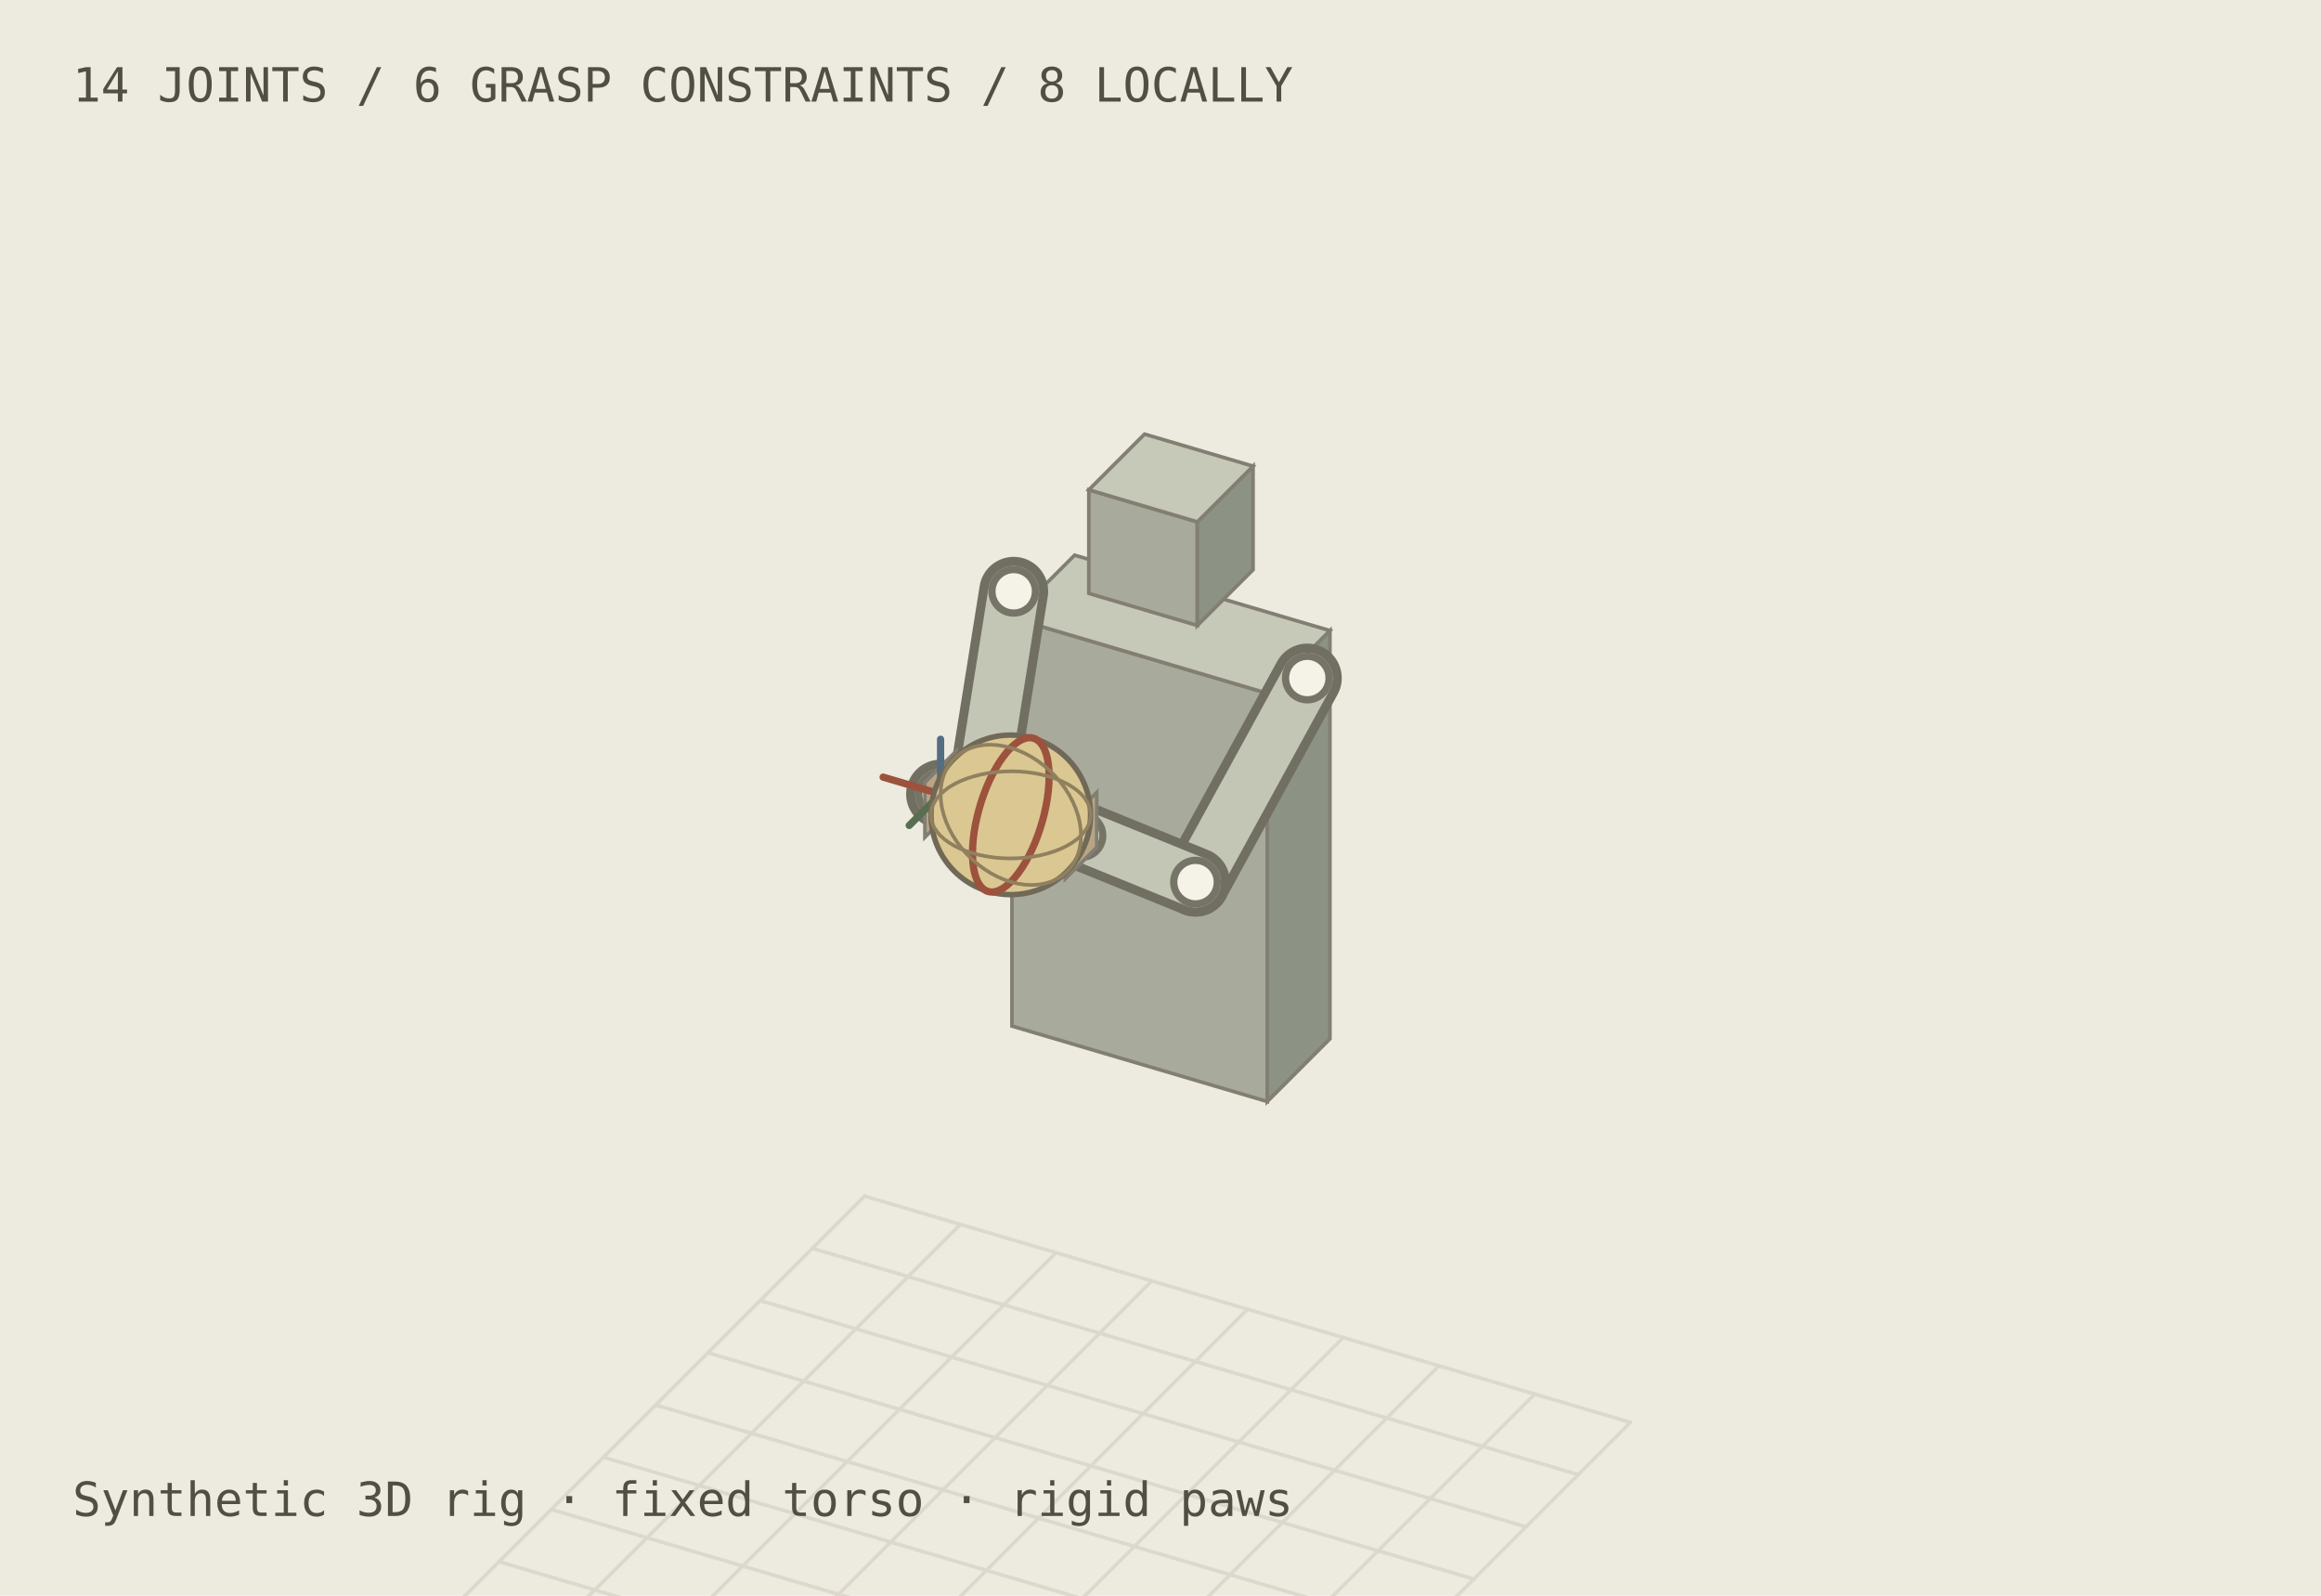
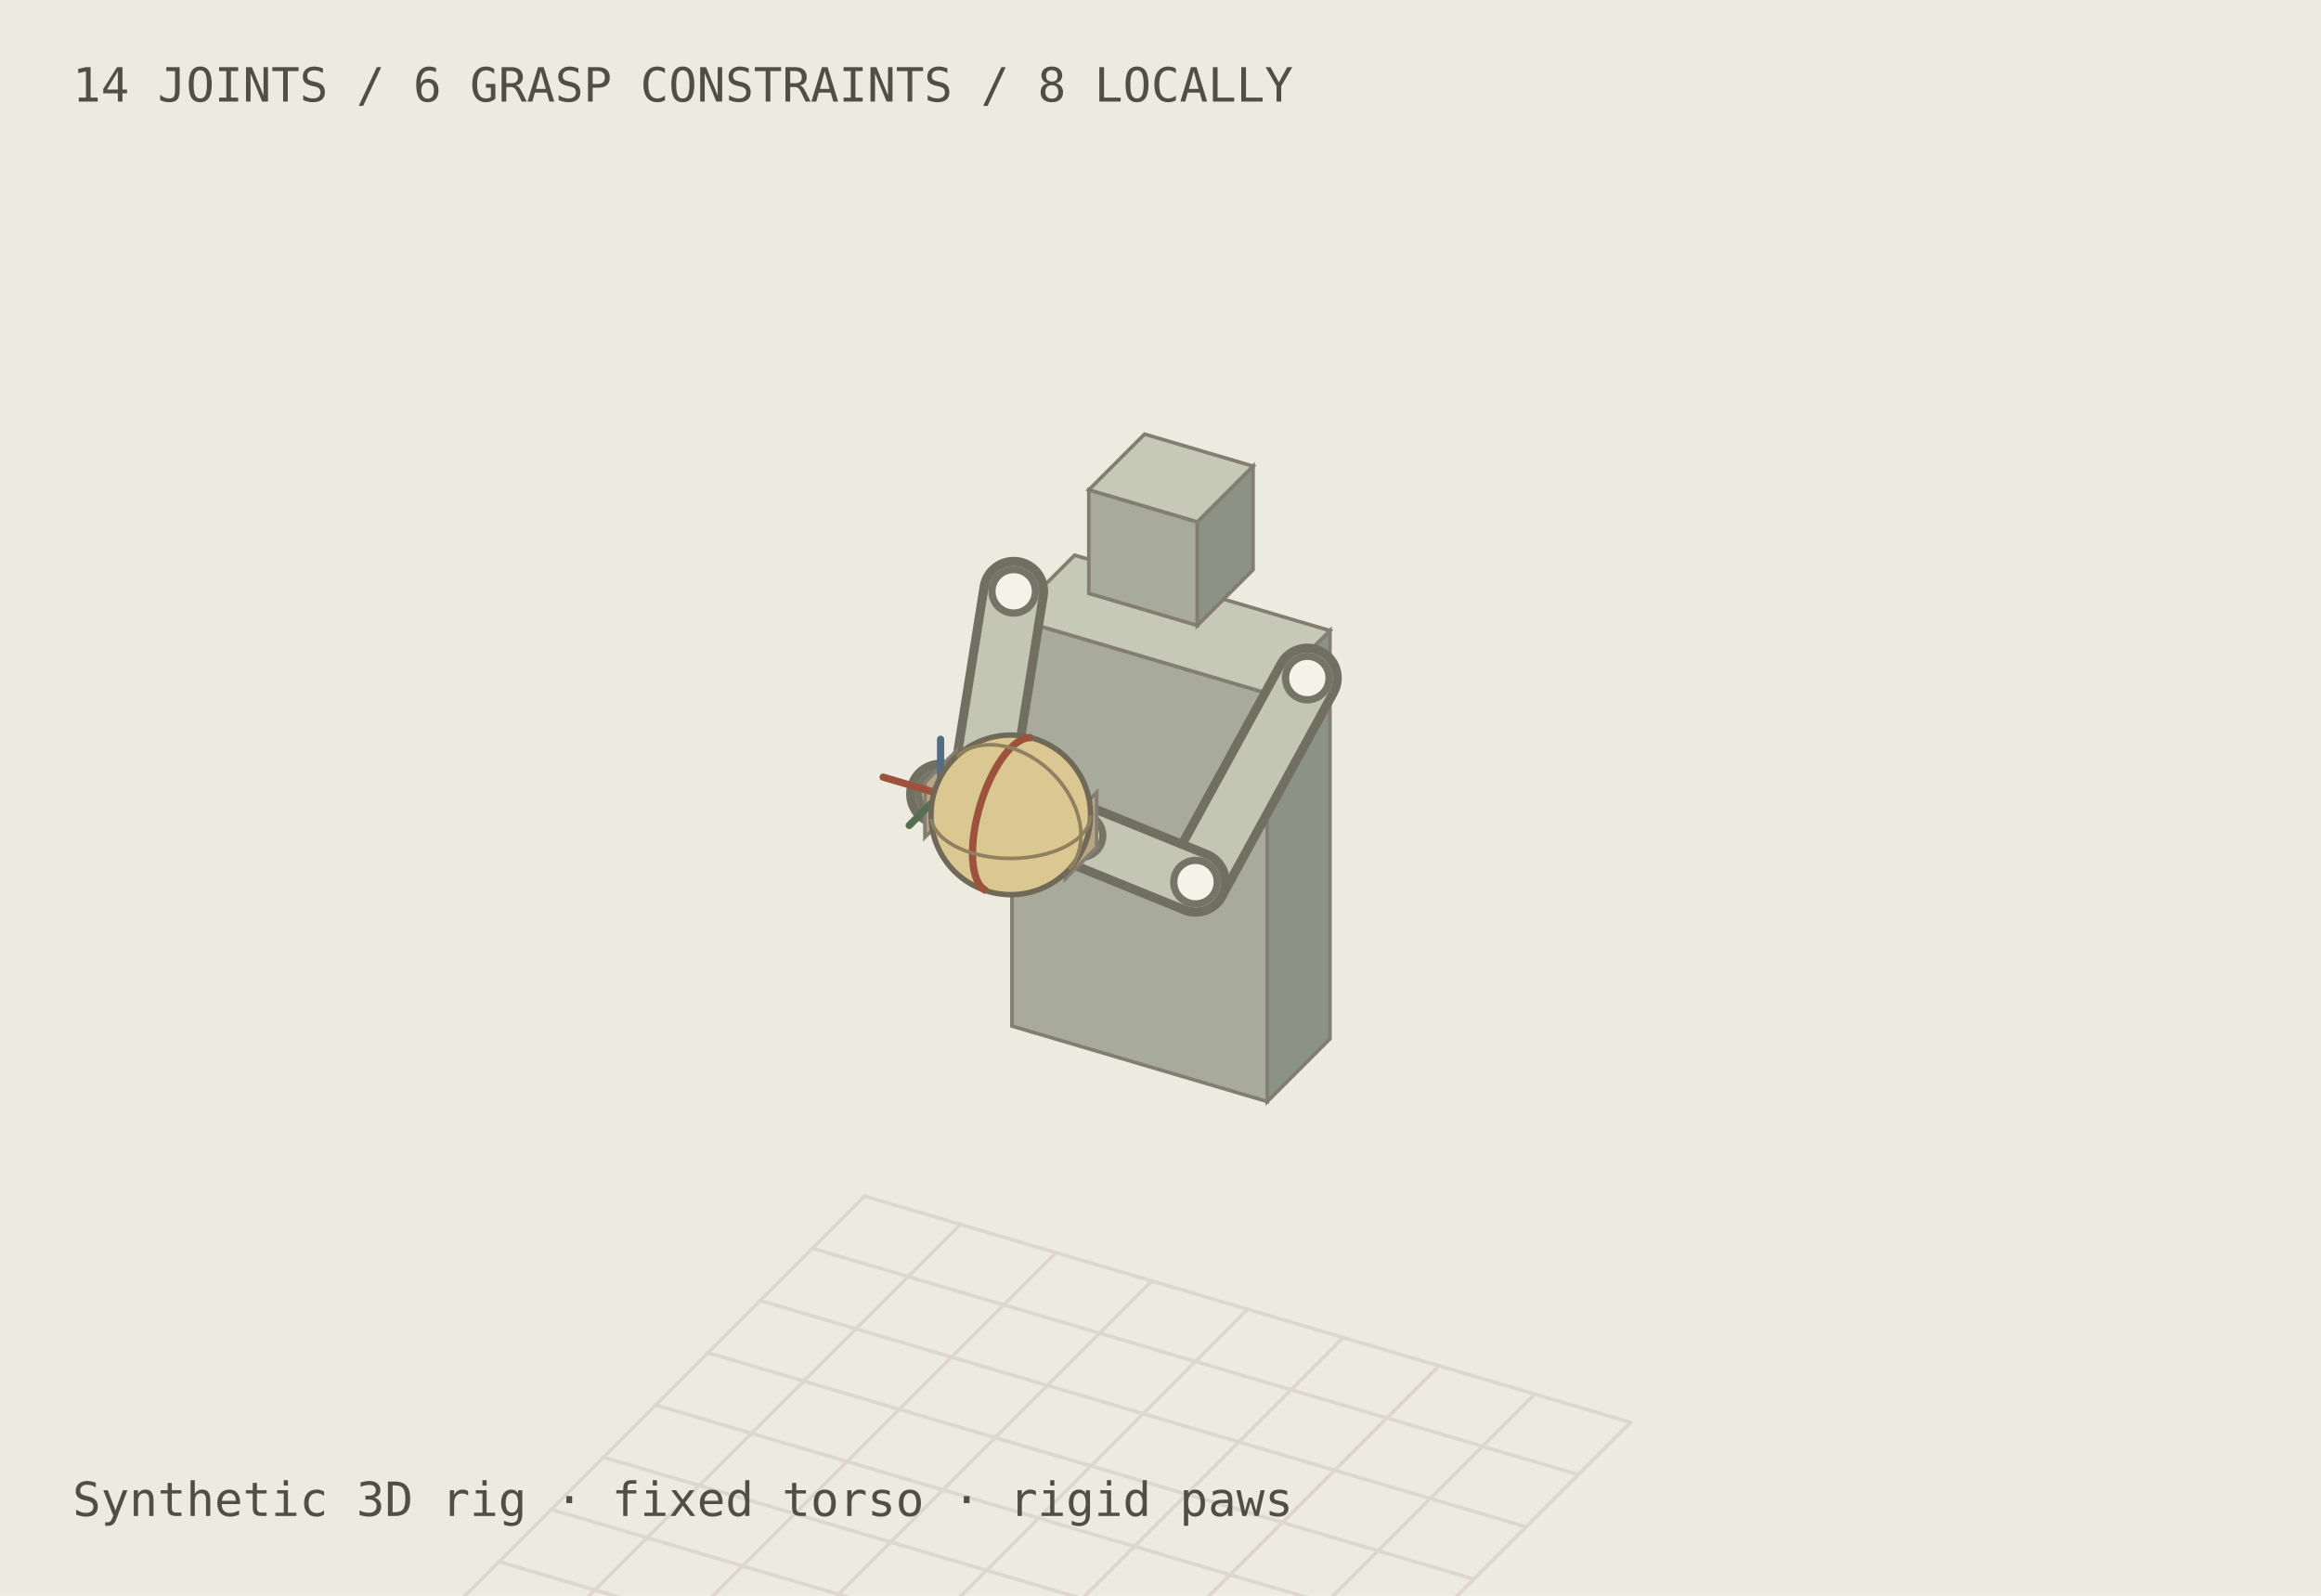
<svg xmlns="http://www.w3.org/2000/svg" viewBox="0 0 640 440" role="img" aria-labelledby="title desc">
  <rect width="640" height="440" fill="#edeadf" />
  <line x1="449.6" y1="392.2" x2="334.4" y2="507.4" stroke="#dcd8cd" stroke-width="1" stroke-linecap="round" />
  <line x1="449.6" y1="392.2" x2="238.4" y2="329.8" stroke="#dcd8cd" stroke-width="1" stroke-linecap="round" />
  <line x1="423.2" y1="384.4" x2="308" y2="499.6" stroke="#dcd8cd" stroke-width="1" stroke-linecap="round" />
  <line x1="435.2" y1="406.6" x2="224" y2="344.2" stroke="#dcd8cd" stroke-width="1" stroke-linecap="round" />
  <line x1="396.8" y1="376.6" x2="281.6" y2="491.8" stroke="#dcd8cd" stroke-width="1" stroke-linecap="round" />
  <line x1="420.8" y1="421" x2="209.6" y2="358.6" stroke="#dcd8cd" stroke-width="1" stroke-linecap="round" />
  <line x1="370.4" y1="368.8" x2="255.2" y2="484" stroke="#dcd8cd" stroke-width="1" stroke-linecap="round" />
  <line x1="406.4" y1="435.4" x2="195.2" y2="373" stroke="#dcd8cd" stroke-width="1" stroke-linecap="round" />
  <line x1="344" y1="361" x2="228.8" y2="476.2" stroke="#dcd8cd" stroke-width="1" stroke-linecap="round" />
  <line x1="392" y1="449.8" x2="180.8" y2="387.4" stroke="#dcd8cd" stroke-width="1" stroke-linecap="round" />
  <line x1="317.6" y1="353.2" x2="202.4" y2="468.4" stroke="#dcd8cd" stroke-width="1" stroke-linecap="round" />
  <line x1="377.6" y1="464.2" x2="166.4" y2="401.8" stroke="#dcd8cd" stroke-width="1" stroke-linecap="round" />
  <line x1="291.2" y1="345.4" x2="176" y2="460.6" stroke="#dcd8cd" stroke-width="1" stroke-linecap="round" />
  <line x1="363.2" y1="478.6" x2="152" y2="416.2" stroke="#dcd8cd" stroke-width="1" stroke-linecap="round" />
  <line x1="264.8" y1="337.6" x2="149.6" y2="452.8" stroke="#dcd8cd" stroke-width="1" stroke-linecap="round" />
  <line x1="348.8" y1="493" x2="137.6" y2="430.6" stroke="#dcd8cd" stroke-width="1" stroke-linecap="round" />
  <line x1="238.4" y1="329.8" x2="123.2" y2="445" stroke="#dcd8cd" stroke-width="1" stroke-linecap="round" />
  <line x1="334.4" y1="507.4" x2="123.2" y2="445" stroke="#dcd8cd" stroke-width="1" stroke-linecap="round" />
  <polygon points="349.44,303.72 279.04,282.92 279.04,170.36 349.44,191.16" fill="#a8aa9b" stroke="#827f72" />
  <polygon points="366.72,286.44 349.44,303.72 349.44,191.16 366.72,173.88" fill="#8c9284" stroke="#827f72" />
  <polygon points="366.72,173.88 296.32,153.08 279.04,170.36 349.44,191.16" fill="#c6c8b8" stroke="#827f72" />
  <polygon points="330.16,172.46 300.24,163.62 300.24,135.06 330.16,143.90" fill="#a8aa9b" stroke="#827f72" />
  <polygon points="345.52,157.10 330.16,172.46 330.16,143.90 345.52,128.54" fill="#8c9284" stroke="#827f72" />
  <polygon points="345.52,128.54 315.60,119.70 300.24,135.06 330.16,143.90" fill="#c6c8b8" stroke="#827f72" />
  <line x1="279.52" y1="163.04" x2="269.561" y2="225.469" stroke="#716f62" stroke-width="19" stroke-linecap="round" />
  <line x1="279.52" y1="163.04" x2="269.561" y2="225.469" stroke="#c3c6b4" stroke-width="14" stroke-linecap="round" />
  <line x1="269.561" y1="225.469" x2="259.36" y2="218.96" stroke="#716f62" stroke-width="19" stroke-linecap="round" />
  <line x1="269.561" y1="225.469" x2="259.36" y2="218.96" stroke="#c3c6b4" stroke-width="14" stroke-linecap="round" />
  <circle cx="279.52" cy="163.04" r="6" fill="#f5f2e8" stroke="#757466" stroke-width="2" />
  <circle cx="269.561" cy="225.469" r="6" fill="#f5f2e8" stroke="#757466" stroke-width="2" />
  <circle cx="259.36" cy="218.96" r="6" fill="#f5f2e8" stroke="#757466" stroke-width="2" />
  <polygon points="263.68,222.20 255.04,230.84 255.04,215.72 263.68,207.08" fill="#b9a586" stroke="#827f72" />
  <line x1="259.36" y1="218.96" x2="243.52" y2="214.28" stroke="#9c523d" stroke-width="2" stroke-linecap="round" />
  <line x1="259.36" y1="218.96" x2="250.72" y2="227.6" stroke="#586e51" stroke-width="2" stroke-linecap="round" />
  <line x1="259.36" y1="218.96" x2="259.36" y2="203.84" stroke="#536d83" stroke-width="2" stroke-linecap="round" />
  <line x1="360.48" y1="186.96" x2="329.654" y2="243.223" stroke="#716f62" stroke-width="19" stroke-linecap="round" />
  <line x1="360.48" y1="186.96" x2="329.654" y2="243.223" stroke="#c3c6b4" stroke-width="14" stroke-linecap="round" />
  <line x1="329.654" y1="243.223" x2="298.08" y2="230.4" stroke="#716f62" stroke-width="19" stroke-linecap="round" />
  <line x1="329.654" y1="243.223" x2="298.08" y2="230.4" stroke="#c3c6b4" stroke-width="14" stroke-linecap="round" />
  <circle cx="360.48" cy="186.96" r="6" fill="#f5f2e8" stroke="#757466" stroke-width="2" />
  <circle cx="329.654" cy="243.223" r="6" fill="#f5f2e8" stroke="#757466" stroke-width="2" />
  <circle cx="298.08" cy="230.4" r="6" fill="#f5f2e8" stroke="#757466" stroke-width="2" />
  <polygon points="302.40,233.64 293.76,242.28 293.76,227.16 302.40,218.52" fill="#b9a586" stroke="#827f72" />
  <line x1="298.08" y1="230.4" x2="282.24" y2="225.72" stroke="#9c523d" stroke-width="2" stroke-linecap="round" />
  <line x1="298.08" y1="230.4" x2="289.44" y2="239.04" stroke="#586e51" stroke-width="2" stroke-linecap="round" />
  <line x1="298.08" y1="230.4" x2="298.08" y2="215.28" stroke="#536d83" stroke-width="2" stroke-linecap="round" />
  <circle cx="278.72" cy="224.68" r="22" fill="#dbc791" stroke="#706957" stroke-width="1.5" />
-   <polyline points="268.16,235.24 268.21,233.38 268.36,231.43 268.61,229.42 268.96,227.36 269.41,225.28 269.94,223.19 270.56,221.12 271.25,219.08 272.02,217.09 272.85,215.18 273.74,213.36 274.68,211.65 275.65,210.06 276.66,208.62 277.68,207.32 278.72,206.20 279.76,205.25 280.78,204.49 281.79,203.93 282.76,203.57 283.70,203.40 284.59,203.45 285.42,203.70 286.19,204.15 286.88,204.79 287.50,205.63 288.03,206.66 288.48,207.85 288.83,209.21 289.08,210.72 289.23,212.36 289.28,214.12 289.23,215.98 289.08,217.93 288.83,219.94 288.48,222.00 288.03,224.08 287.50,226.17 286.88,228.24 286.19,230.28 285.42,232.27 284.59,234.18 283.70,236.00 282.76,237.71 281.79,239.30 280.78,240.74 279.76,242.04 278.72,243.16 277.68,244.11 276.66,244.87 275.65,245.43 274.68,245.79 273.74,245.96 272.85,245.91 272.02,245.66 271.25,245.21 270.56,244.57 269.94,243.73 269.41,242.70 268.96,241.51 268.61,240.15 268.36,238.64 268.21,237.00 268.16,235.24" fill="none" stroke="#9c523d" stroke-width="2" />
-   <polyline points="278.72,206.20 276.82,205.73 274.94,205.44 273.10,205.34 271.31,205.42 269.59,205.69 267.96,206.14 266.44,206.77 265.03,207.57 263.75,208.53 262.62,209.66 261.65,210.92 260.83,212.32 260.19,213.84 259.73,215.46 259.45,217.18 259.36,218.96 259.45,220.80 259.73,222.68 260.19,224.57 260.83,226.47 261.65,228.35 262.62,230.19 263.75,231.98 265.03,233.70 266.44,235.34 267.96,236.87 269.59,238.28 271.31,239.56 273.10,240.70 274.94,241.69 276.82,242.51 278.72,243.16 280.62,243.63 282.50,243.92 284.34,244.02 286.13,243.94 287.85,243.67 289.48,243.22 291.00,242.59 292.41,241.79 293.69,240.83 294.82,239.70 295.79,238.44 296.61,237.04 297.25,235.52 297.71,233.90 297.99,232.18 298.08,230.40 297.99,228.56 297.71,226.68 297.25,224.79 296.61,222.89 295.79,221.01 294.82,219.17 293.69,217.38 292.41,215.66 291.00,214.02 289.48,212.49 287.85,211.08 286.13,209.80 284.34,208.66 282.50,207.67 280.62,206.85 278.72,206.20" fill="none" stroke="#8f805f" stroke-width="1" />
-   <polyline points="259.36,218.96 258.42,220.02 257.67,221.13 257.13,222.27 256.79,223.44 256.67,224.61 256.76,225.79 257.06,226.96 257.56,228.10 258.28,229.21 259.18,230.28 260.28,231.30 261.56,232.25 262.99,233.12 264.59,233.92 266.31,234.63 268.16,235.24 270.11,235.75 272.14,236.15 274.23,236.45 276.37,236.63 278.53,236.69 280.70,236.64 282.84,236.47 284.94,236.19 286.99,235.80 288.95,235.30 290.82,234.70 292.57,234.01 294.18,233.22 295.65,232.35 296.95,231.41 298.08,230.40 299.02,229.34 299.77,228.23 300.31,227.09 300.65,225.92 300.77,224.75 300.68,223.57 300.38,222.40 299.88,221.26 299.16,220.15 298.26,219.08 297.16,218.06 295.88,217.11 294.45,216.24 292.85,215.44 291.13,214.73 289.28,214.12 287.33,213.61 285.30,213.21 283.21,212.91 281.07,212.73 278.91,212.67 276.74,212.72 274.60,212.89 272.50,213.17 270.45,213.56 268.49,214.06 266.62,214.66 264.87,215.35 263.26,216.14 261.79,217.01 260.49,217.95 259.36,218.96" fill="none" stroke="#8f805f" stroke-width="1" />
+   <polyline points="268.16,235.24 268.21,233.38 268.36,231.43 268.61,229.42 268.96,227.36 269.41,225.28 269.94,223.19 270.56,221.12 271.25,219.08 272.02,217.09 272.85,215.18 273.74,213.36 274.68,211.65 275.65,210.06 276.66,208.62 277.68,207.32 278.72,206.20 279.76,205.25 280.78,204.49 281.79,203.93 282.76,203.57 283.70,203.40 284.59,203.45" fill="none" stroke="#9c523d" stroke-width="2" />
+   <polyline points="272.02,245.66 271.25,245.21 270.56,244.57 269.94,243.73 269.41,242.70 268.96,241.51 268.61,240.15 268.36,238.64 268.21,237.00 268.16,235.24" fill="none" stroke="#9c523d" stroke-width="2" />
+   <polyline points="278.72,206.20 276.82,205.73 274.94,205.44 273.10,205.34 271.31,205.42 269.59,205.69 267.96,206.14 266.44,206.77 265.03,207.57 263.75,208.53" fill="none" stroke="#8f805f" stroke-width="1" />
+   <polyline points="294.82,239.70 295.79,238.44 296.61,237.04 297.25,235.52 297.71,233.90 297.99,232.18 298.08,230.40 297.99,228.56 297.71,226.68 297.25,224.79 296.61,222.89 295.79,221.01 294.82,219.17 293.69,217.38 292.41,215.66 291.00,214.02 289.48,212.49 287.85,211.08 286.13,209.80 284.34,208.66 282.50,207.67 280.62,206.85 278.72,206.20" fill="none" stroke="#8f805f" stroke-width="1" />
+   <polyline points="256.76,225.79 257.06,226.96 257.56,228.10 258.28,229.21 259.18,230.28 260.28,231.30 261.56,232.25 262.99,233.12 264.59,233.92 266.31,234.63 268.16,235.24 270.11,235.75 272.14,236.15 274.23,236.45 276.37,236.63 278.53,236.69 280.70,236.64 282.84,236.47 284.94,236.19 286.99,235.80 288.95,235.30 290.82,234.70 292.57,234.01 294.18,233.22 295.65,232.35 296.95,231.41 298.08,230.40 299.02,229.34 299.77,228.23 300.31,227.09 300.65,225.92 300.77,224.75" fill="none" stroke="#8f805f" stroke-width="1" />
  <g fill="#514e44" font-family="monospace" font-size="13">
    <text x="20" y="28">14 JOINTS / 6 GRASP CONSTRAINTS / 8 LOCALLY</text>
    <text x="20" y="418">Synthetic 3D rig · fixed torso · rigid paws</text>
  </g>
</svg>
